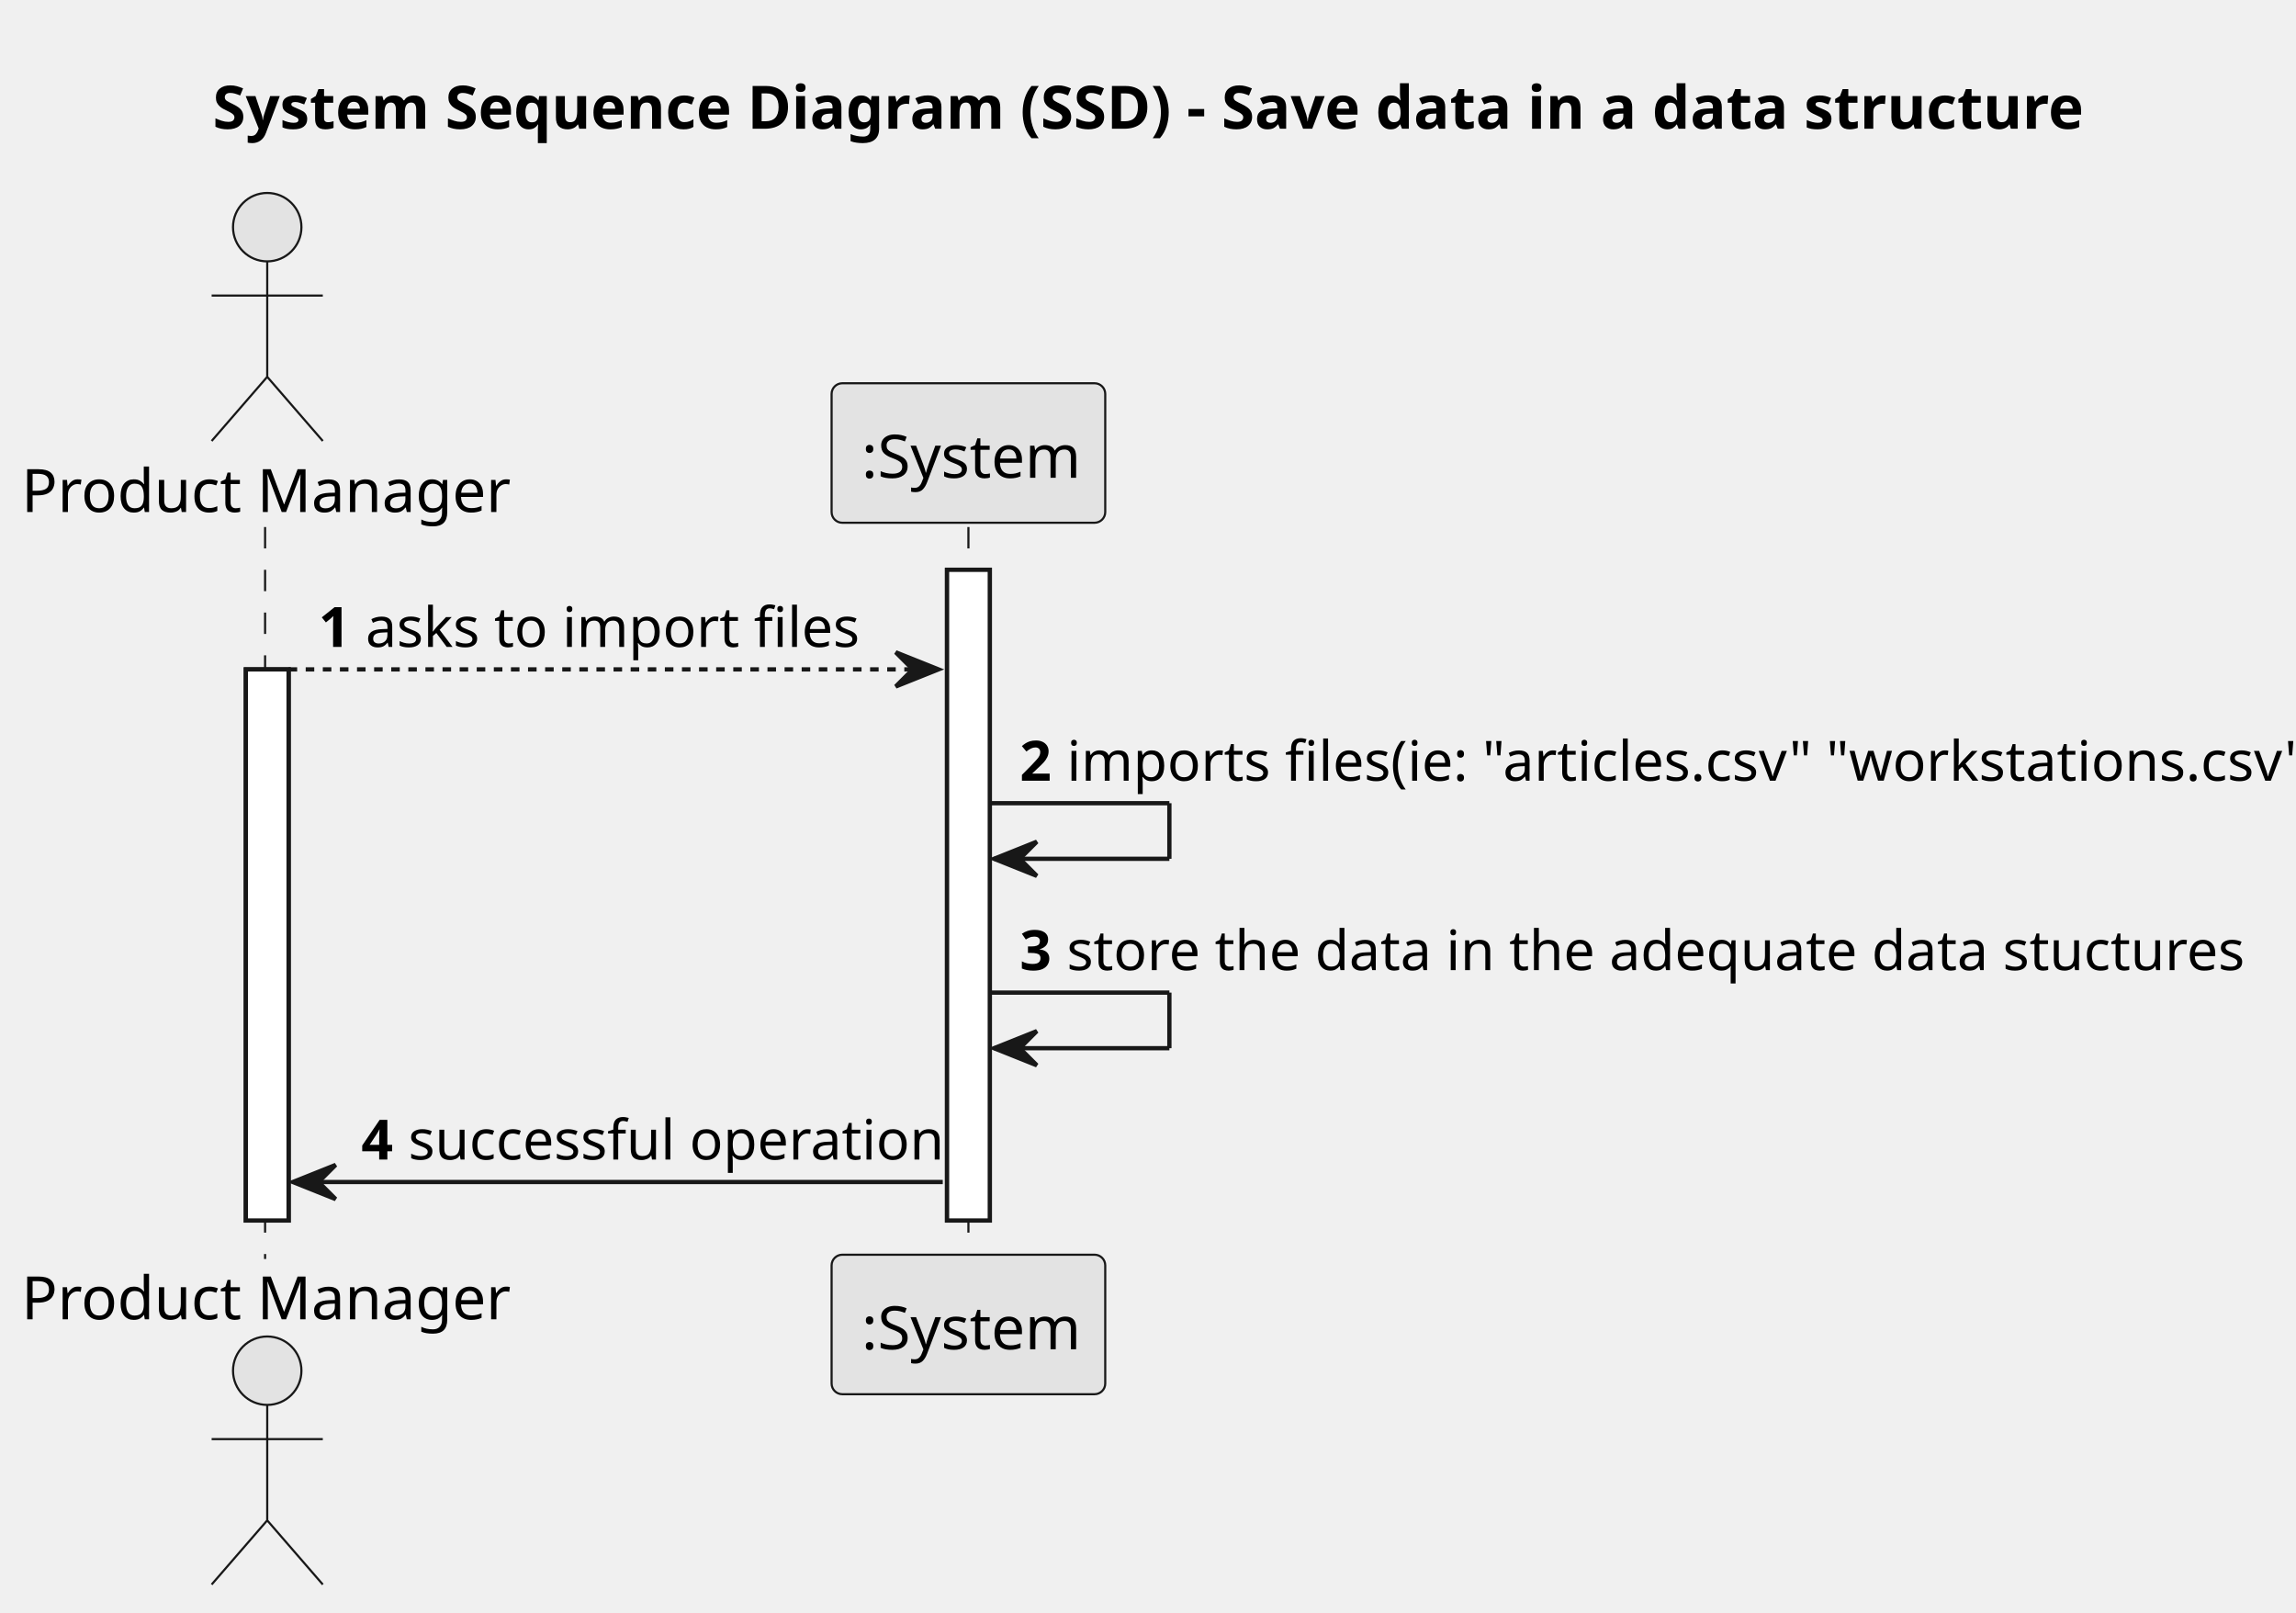
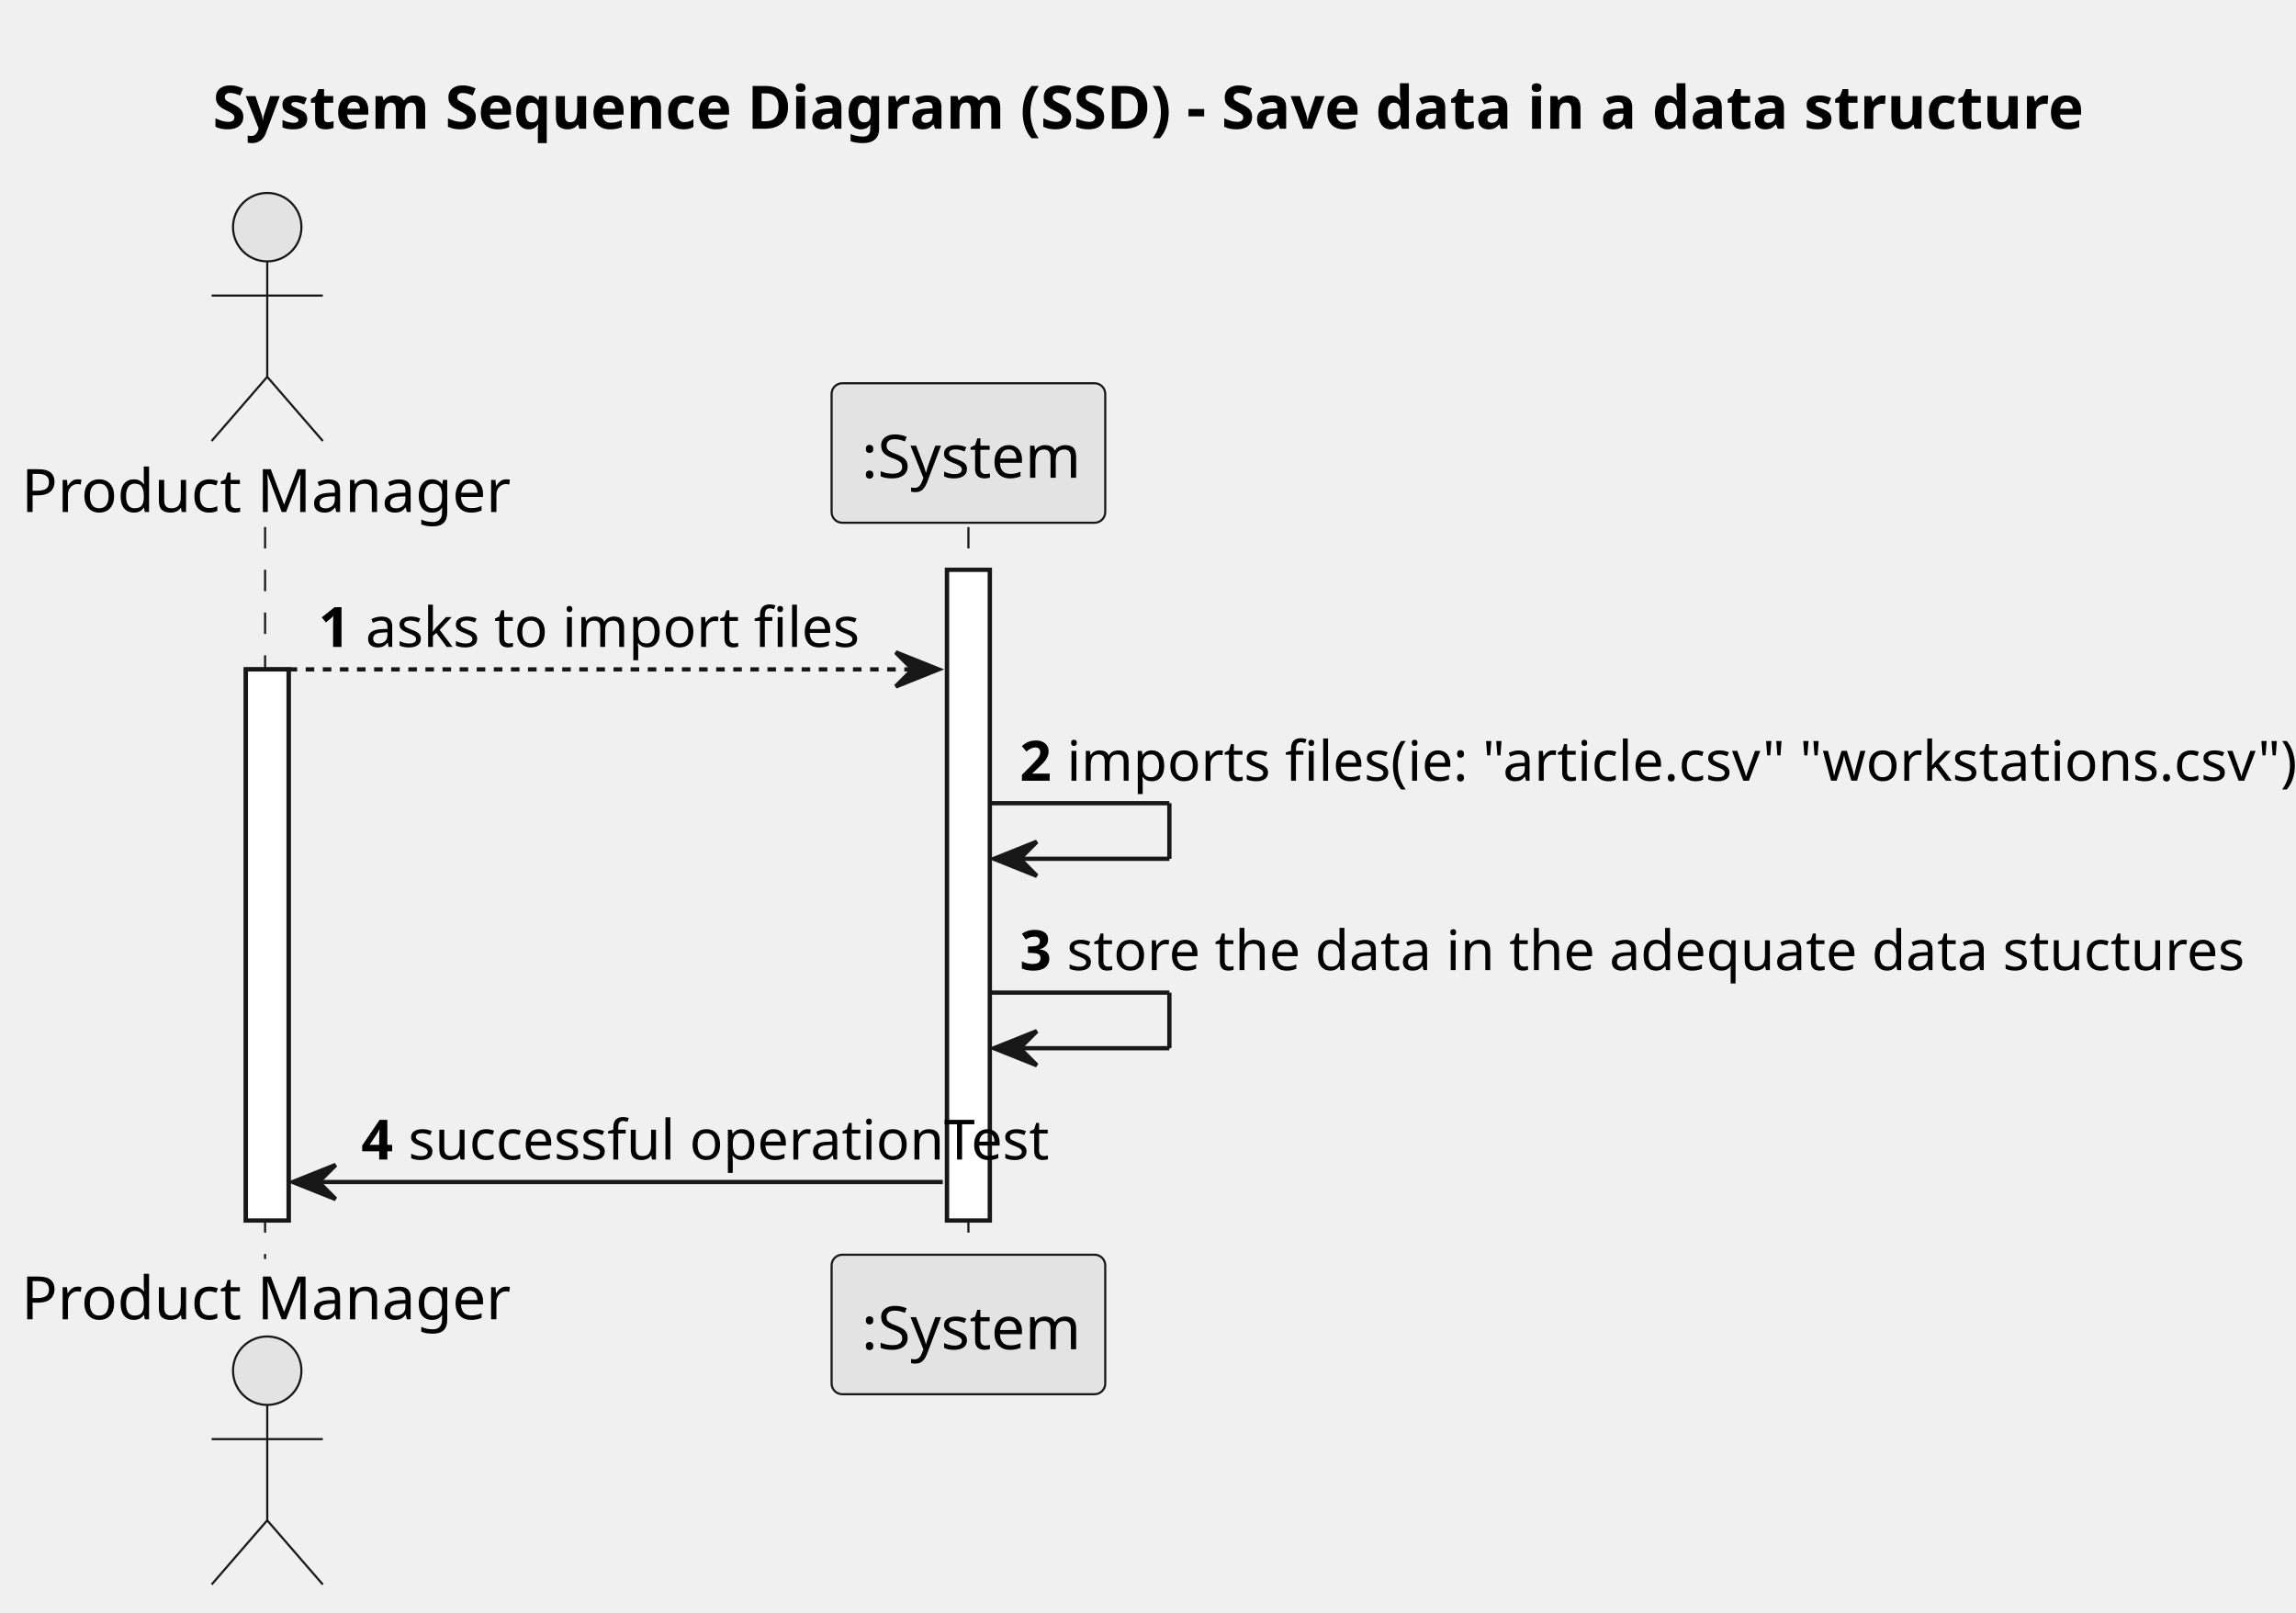
<svg xmlns="http://www.w3.org/2000/svg" contentStyleType="text/css" height="377px" preserveAspectRatio="none" style="width:537px;height:377px;background:#FFFFFF;" version="1.1" viewBox="0 0 537 377" width="537px" zoomAndPan="magnify">
  <defs />
  <g>
    <text fill="#000000" font-family="sans-serif" font-size="14" font-weight="bold" lengthAdjust="spacing" textLength="442" x="49.75" y="30.107">System Sequence Diagram (SSD) - Save data in a data structure</text>
    <rect fill="#FFFFFF" height="128.873" style="stroke:#181818;stroke-width:1.0;" width="10" x="57.5" y="156.533" />
    <rect fill="#FFFFFF" height="152.164" style="stroke:#181818;stroke-width:1.0;" width="10" x="221.5" y="133.242" />
    <line style="stroke:#181818;stroke-width:0.5;stroke-dasharray:5.0,5.0;" x1="62" x2="62" y1="123.242" y2="294.406" />
    <line style="stroke:#181818;stroke-width:0.5;stroke-dasharray:5.0,5.0;" x1="226.5" x2="226.5" y1="123.242" y2="294.406" />
    <text fill="#000000" font-family="sans-serif" font-size="14" lengthAdjust="spacing" textLength="109" x="5" y="119.728">Product Manager</text>
    <ellipse cx="62.5" cy="53.121" fill="#E3E3E3" rx="8" ry="8" style="stroke:#181818;stroke-width:0.5;" />
    <path d="M62.5,61.121 L62.5,88.121 M49.5,69.121 L75.5,69.121 M62.5,88.121 L49.5,103.121 M62.5,88.121 L75.5,103.121 " fill="none" style="stroke:#181818;stroke-width:0.5;" />
    <text fill="#000000" font-family="sans-serif" font-size="14" lengthAdjust="spacing" textLength="109" x="5" y="308.514">Product Manager</text>
    <ellipse cx="62.5" cy="320.527" fill="#E3E3E3" rx="8" ry="8" style="stroke:#181818;stroke-width:0.5;" />
    <path d="M62.5,328.527 L62.5,355.527 M49.5,336.527 L75.5,336.527 M62.5,355.527 L49.5,370.527 M62.5,355.527 L75.5,370.527 " fill="none" style="stroke:#181818;stroke-width:0.5;" />
    <rect fill="#E3E3E3" height="32.621" rx="2.5" ry="2.5" style="stroke:#181818;stroke-width:0.5;" width="64" x="194.5" y="89.621" />
    <text fill="#000000" font-family="sans-serif" font-size="14" lengthAdjust="spacing" textLength="50" x="201.5" y="111.728">:System</text>
    <rect fill="#E3E3E3" height="32.621" rx="2.5" ry="2.5" style="stroke:#181818;stroke-width:0.5;" width="64" x="194.5" y="293.406" />
    <text fill="#000000" font-family="sans-serif" font-size="14" lengthAdjust="spacing" textLength="50" x="201.5" y="315.514">:System</text>
    <rect fill="#FFFFFF" height="128.873" style="stroke:#181818;stroke-width:1.0;" width="10" x="57.5" y="156.533" />
    <rect fill="#FFFFFF" height="152.164" style="stroke:#181818;stroke-width:1.0;" width="10" x="221.5" y="133.242" />
    <polygon fill="#181818" points="209.5,152.533,219.5,156.533,209.5,160.533,213.5,156.533" style="stroke:#181818;stroke-width:1.0;" />
    <line style="stroke:#181818;stroke-width:1.0;stroke-dasharray:2.0,2.0;" x1="67.5" x2="215.5" y1="156.533" y2="156.533" />
    <text fill="#000000" font-family="sans-serif" font-size="13" font-weight="bold" lengthAdjust="spacing" textLength="7" x="74.5" y="151.27">1</text>
    <text fill="#000000" font-family="sans-serif" font-size="13" lengthAdjust="spacing" textLength="110" x="85.5" y="151.27">asks to import files</text>
    <line style="stroke:#181818;stroke-width:1.0;" x1="231.5" x2="273.5" y1="187.824" y2="187.824" />
    <line style="stroke:#181818;stroke-width:1.0;" x1="273.5" x2="273.5" y1="187.824" y2="200.824" />
    <line style="stroke:#181818;stroke-width:1.0;" x1="232.5" x2="273.5" y1="200.824" y2="200.824" />
    <polygon fill="#181818" points="242.5,196.824,232.5,200.824,242.5,204.824,238.5,200.824" style="stroke:#181818;stroke-width:1.0;" />
    <text fill="#000000" font-family="sans-serif" font-size="13" font-weight="bold" lengthAdjust="spacing" textLength="7" x="238.5" y="182.561">2</text>
-     <text fill="#000000" font-family="sans-serif" font-size="13" lengthAdjust="spacing" textLength="281" x="249.5" y="182.561">imports files(ie: "articles.csv" "workstations.csv")</text>
+     <text fill="#000000" font-family="sans-serif" font-size="13" lengthAdjust="spacing" textLength="281" x="249.5" y="182.561">imports files(ie: "article.csv" "workstations.csv")</text>
    <line style="stroke:#181818;stroke-width:1.0;" x1="231.5" x2="273.5" y1="232.115" y2="232.115" />
    <line style="stroke:#181818;stroke-width:1.0;" x1="273.5" x2="273.5" y1="232.115" y2="245.115" />
    <line style="stroke:#181818;stroke-width:1.0;" x1="232.5" x2="273.5" y1="245.115" y2="245.115" />
    <polygon fill="#181818" points="242.5,241.115,232.5,245.115,242.5,249.115,238.5,245.115" style="stroke:#181818;stroke-width:1.0;" />
    <text fill="#000000" font-family="sans-serif" font-size="13" font-weight="bold" lengthAdjust="spacing" textLength="7" x="238.5" y="226.852">3</text>
    <text fill="#000000" font-family="sans-serif" font-size="13" lengthAdjust="spacing" textLength="260" x="249.5" y="226.852">store the data in the adequate data stuctures</text>
    <polygon fill="#181818" points="78.5,272.406,68.5,276.406,78.5,280.406,74.5,276.406" style="stroke:#181818;stroke-width:1.0;" />
    <line style="stroke:#181818;stroke-width:1.0;" x1="72.5" x2="220.5" y1="276.406" y2="276.406" />
    <text fill="#000000" font-family="sans-serif" font-size="13" font-weight="bold" lengthAdjust="spacing" textLength="7" x="84.5" y="271.144">4</text>
-     <text fill="#000000" font-family="sans-serif" font-size="13" lengthAdjust="spacing" textLength="119" x="95.5" y="271.144">successful operation</text>
+     <text fill="#000000" font-family="sans-serif" font-size="13" lengthAdjust="spacing" textLength="119" x="95.5" y="271.144">successful operationTest</text>
  </g>
</svg>
